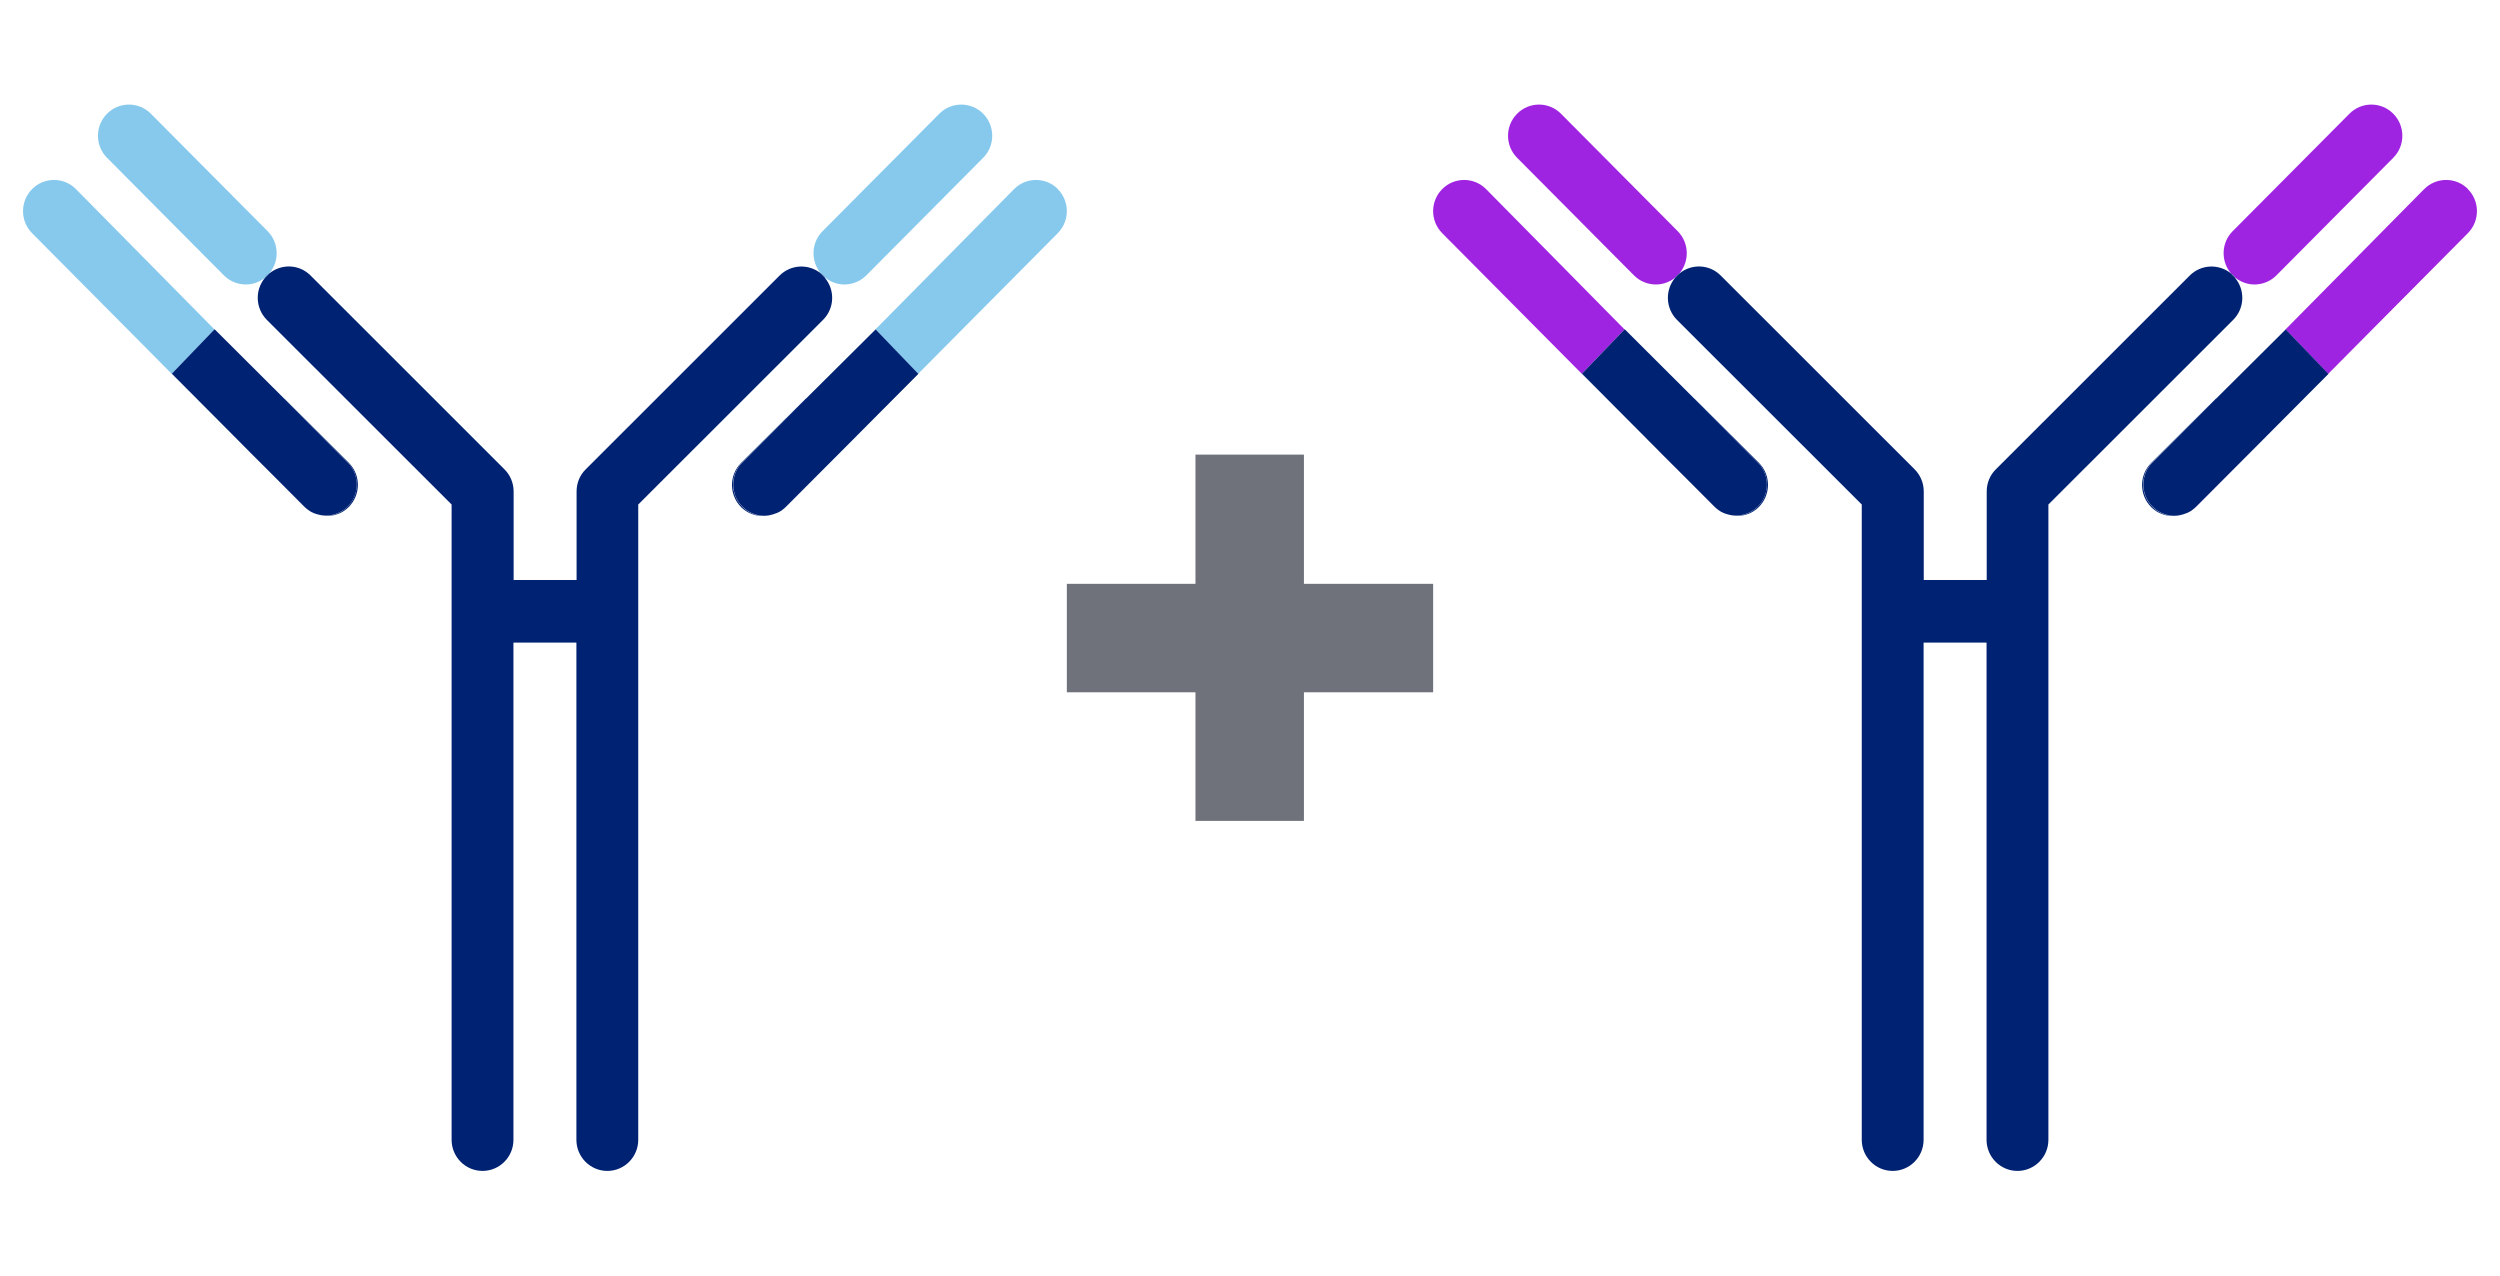
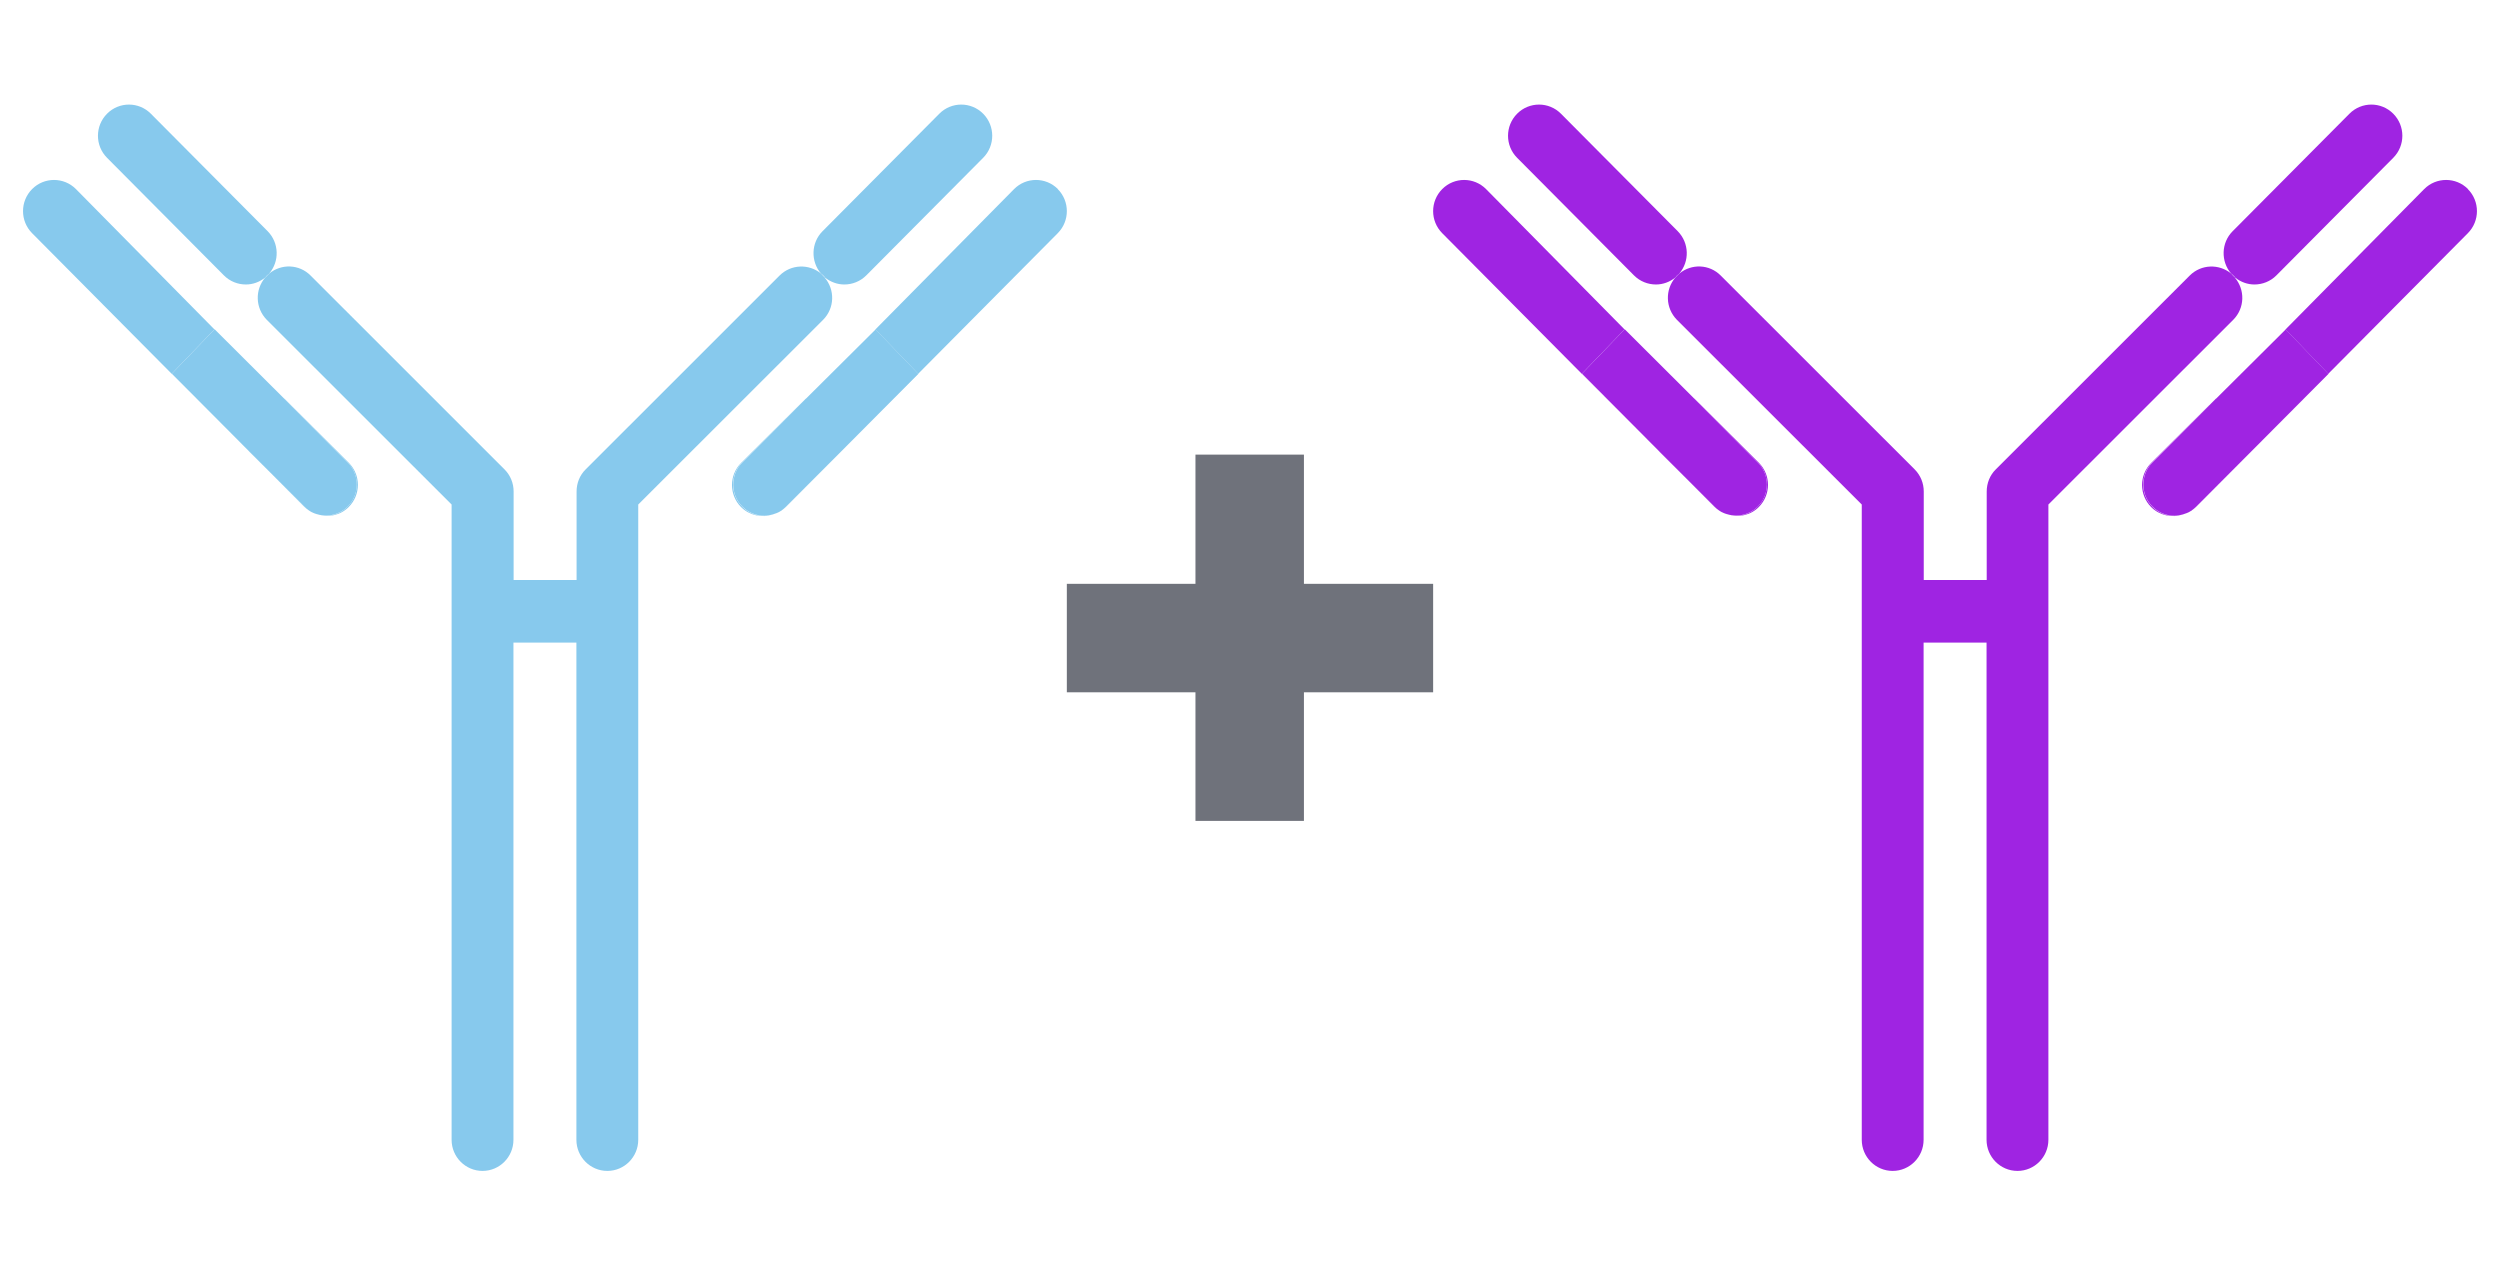
<svg xmlns="http://www.w3.org/2000/svg" width="98" height="50" viewBox="0 0 98 50" fill="none">
  <path d="M10.55 10.725C10.962 10.247 10.944 9.524 10.494 9.065L5.914 4.458C5.439 3.98 4.671 3.98 4.196 4.458C3.721 4.936 3.721 5.709 4.196 6.186L8.776 10.794C9.013 11.033 9.325 11.152 9.638 11.152C9.907 11.152 10.175 11.058 10.4 10.876C10.419 10.851 10.438 10.825 10.456 10.806C10.488 10.775 10.519 10.756 10.55 10.731" fill="#87C9ED" />
-   <path d="M9.774 17.702L11.917 19.858C11.98 19.921 12.049 19.978 12.117 20.022C12.055 19.978 11.999 19.934 11.949 19.883L9.774 17.708V17.702Z" fill="#002273" />
+   <path d="M9.774 17.702L11.917 19.858C11.98 19.921 12.049 19.978 12.117 20.022C12.055 19.978 11.999 19.934 11.949 19.883L9.774 17.708V17.702Z" fill="#87C9ED" />
  <path d="M2.977 7.412C2.502 6.935 1.733 6.935 1.258 7.412C0.784 7.89 0.784 8.663 1.258 9.141L6.732 14.654L8.406 12.913L2.977 7.412Z" fill="#87C9ED" />
-   <path d="M10.549 10.725C10.518 10.75 10.481 10.775 10.456 10.8C10.437 10.826 10.418 10.845 10.399 10.87C10.431 10.845 10.468 10.819 10.493 10.794C10.512 10.775 10.531 10.75 10.549 10.725Z" fill="#002273" />
-   <path d="M6.732 14.654L9.775 17.702L6.732 14.648V14.654Z" fill="#002273" />
-   <path d="M11.143 15.628L13.629 18.13C14.104 18.607 14.104 19.381 13.629 19.858C13.392 20.097 13.079 20.216 12.767 20.216C12.655 20.216 12.542 20.198 12.436 20.166C12.861 20.298 13.342 20.21 13.673 19.871C14.148 19.393 14.148 18.62 13.673 18.142L11.143 15.622V15.628Z" fill="#002273" />
-   <path d="M13.629 19.858C14.104 19.381 14.104 18.608 13.629 18.13L11.142 15.628L8.412 12.906L6.737 14.647L9.774 17.702L11.948 19.877C11.998 19.927 12.06 19.978 12.117 20.015C12.217 20.085 12.329 20.129 12.442 20.16C12.548 20.192 12.66 20.21 12.773 20.21C13.085 20.21 13.391 20.091 13.635 19.852" fill="#002273" />
-   <path d="M12.443 20.166C12.331 20.128 12.218 20.091 12.118 20.021C12.218 20.084 12.331 20.135 12.443 20.166Z" fill="#002273" />
+   <path d="M10.549 10.725C10.518 10.75 10.481 10.775 10.456 10.8C10.437 10.826 10.418 10.845 10.399 10.87C10.431 10.845 10.468 10.819 10.493 10.794C10.512 10.775 10.531 10.75 10.549 10.725Z" fill="#87C9ED" />
+   <path d="M6.732 14.654L9.775 17.702L6.732 14.648V14.654Z" fill="#87C9ED" />
+   <path d="M11.143 15.628L13.629 18.13C14.104 18.607 14.104 19.381 13.629 19.858C13.392 20.097 13.079 20.216 12.767 20.216C12.655 20.216 12.542 20.198 12.436 20.166C12.861 20.298 13.342 20.21 13.673 19.871C14.148 19.393 14.148 18.62 13.673 18.142L11.143 15.622V15.628Z" fill="#87C9ED" />
+   <path d="M13.629 19.858C14.104 19.381 14.104 18.608 13.629 18.13L11.142 15.628L8.412 12.906L6.737 14.647L9.774 17.702L11.948 19.877C11.998 19.927 12.06 19.978 12.117 20.015C12.217 20.085 12.329 20.129 12.442 20.16C12.548 20.192 12.66 20.21 12.773 20.21C13.085 20.21 13.391 20.091 13.635 19.852" fill="#87C9ED" />
+   <path d="M12.443 20.166C12.331 20.128 12.218 20.091 12.118 20.021C12.218 20.084 12.331 20.135 12.443 20.166Z" fill="#87C9ED" />
  <path d="M32.335 10.876C32.56 11.058 32.829 11.152 33.098 11.152C33.41 11.152 33.722 11.033 33.96 10.794L38.54 6.186C39.014 5.709 39.014 4.936 38.54 4.458C38.065 3.98 37.296 3.98 36.821 4.458L32.242 9.065C31.792 9.518 31.773 10.247 32.185 10.725C32.217 10.75 32.254 10.775 32.279 10.8C32.304 10.819 32.317 10.844 32.335 10.869" fill="#87C9ED" />
-   <path d="M30.611 20.022C30.68 19.978 30.749 19.921 30.811 19.858L32.954 17.702L30.78 19.877C30.73 19.934 30.668 19.978 30.611 20.015" fill="#002273" />
+   <path d="M30.611 20.022C30.68 19.978 30.749 19.921 30.811 19.858L32.954 17.702L30.78 19.877C30.73 19.934 30.668 19.978 30.611 20.015" fill="#87C9ED" />
  <path d="M41.47 7.412C40.995 6.935 40.227 6.935 39.752 7.412L34.316 12.913L35.991 14.654L41.464 9.141C41.939 8.663 41.939 7.89 41.464 7.412" fill="#87C9ED" />
-   <path d="M32.336 10.876C32.304 10.851 32.267 10.826 32.242 10.794C32.223 10.775 32.205 10.75 32.186 10.725C31.711 10.335 31.011 10.354 30.561 10.8L22.958 18.4C22.726 18.626 22.602 18.941 22.602 19.267V22.737H20.134V19.267C20.134 18.941 20.009 18.633 19.777 18.4L12.174 10.8C11.73 10.354 11.03 10.329 10.549 10.725C10.53 10.75 10.512 10.775 10.493 10.794C10.462 10.826 10.431 10.845 10.399 10.876C9.987 11.354 10.006 12.076 10.456 12.535L17.703 19.777V44.681C17.703 45.353 18.247 45.9 18.915 45.9C19.584 45.9 20.127 45.353 20.127 44.681V25.189H22.595V44.681C22.595 45.353 23.139 45.9 23.807 45.9C24.476 45.9 25.019 45.353 25.019 44.681V19.777L32.267 12.535C32.723 12.076 32.736 11.354 32.323 10.876" fill="#002273" />
-   <path d="M32.337 10.876C32.337 10.876 32.299 10.825 32.28 10.806C32.249 10.775 32.218 10.756 32.187 10.731C32.205 10.756 32.224 10.781 32.243 10.8C32.274 10.832 32.305 10.85 32.337 10.882" fill="#002273" />
-   <path d="M35.997 14.654L35.991 14.648L32.954 17.702L35.997 14.654Z" fill="#002273" />
-   <path d="M29.093 19.858C28.618 19.381 28.618 18.607 29.093 18.13L31.58 15.628L29.049 18.148C28.575 18.626 28.575 19.399 29.049 19.877C29.381 20.21 29.862 20.305 30.287 20.173C30.18 20.204 30.068 20.223 29.955 20.223C29.643 20.223 29.337 20.103 29.093 19.865" fill="#002273" />
-   <path d="M31.587 15.628L29.1 18.13C28.625 18.608 28.625 19.381 29.1 19.858C29.338 20.097 29.65 20.217 29.962 20.217C30.075 20.217 30.187 20.198 30.294 20.166C30.406 20.129 30.518 20.091 30.619 20.022C30.681 19.978 30.737 19.934 30.787 19.884L32.962 17.709L35.998 14.654L34.324 12.913L31.593 15.628H31.587Z" fill="#002273" />
-   <path d="M30.611 20.021C30.511 20.091 30.399 20.135 30.286 20.166C30.399 20.135 30.511 20.084 30.611 20.021Z" fill="#002273" />
+   <path d="M32.336 10.876C32.304 10.851 32.267 10.826 32.242 10.794C32.223 10.775 32.205 10.75 32.186 10.725C31.711 10.335 31.011 10.354 30.561 10.8L22.958 18.4C22.726 18.626 22.602 18.941 22.602 19.267V22.737H20.134V19.267C20.134 18.941 20.009 18.633 19.777 18.4L12.174 10.8C11.73 10.354 11.03 10.329 10.549 10.725C10.53 10.75 10.512 10.775 10.493 10.794C10.462 10.826 10.431 10.845 10.399 10.876C9.987 11.354 10.006 12.076 10.456 12.535L17.703 19.777V44.681C17.703 45.353 18.247 45.9 18.915 45.9C19.584 45.9 20.127 45.353 20.127 44.681V25.189H22.595V44.681C22.595 45.353 23.139 45.9 23.807 45.9C24.476 45.9 25.019 45.353 25.019 44.681V19.777L32.267 12.535C32.723 12.076 32.736 11.354 32.323 10.876" fill="#87C9ED" />
+   <path d="M32.337 10.876C32.337 10.876 32.299 10.825 32.28 10.806C32.249 10.775 32.218 10.756 32.187 10.731C32.205 10.756 32.224 10.781 32.243 10.8C32.274 10.832 32.305 10.85 32.337 10.882" fill="#87C9ED" />
+   <path d="M35.997 14.654L35.991 14.648L32.954 17.702L35.997 14.654Z" fill="#87C9ED" />
+   <path d="M29.093 19.858C28.618 19.381 28.618 18.607 29.093 18.13L31.58 15.628L29.049 18.148C28.575 18.626 28.575 19.399 29.049 19.877C29.381 20.21 29.862 20.305 30.287 20.173C30.18 20.204 30.068 20.223 29.955 20.223C29.643 20.223 29.337 20.103 29.093 19.865" fill="#87C9ED" />
+   <path d="M31.587 15.628L29.1 18.13C28.625 18.608 28.625 19.381 29.1 19.858C29.338 20.097 29.65 20.217 29.962 20.217C30.075 20.217 30.187 20.198 30.294 20.166C30.406 20.129 30.518 20.091 30.619 20.022C30.681 19.978 30.737 19.934 30.787 19.884L32.962 17.709L35.998 14.654L34.324 12.913L31.593 15.628H31.587Z" fill="#87C9ED" />
+   <path d="M30.611 20.021C30.511 20.091 30.399 20.135 30.286 20.166C30.399 20.135 30.511 20.084 30.611 20.021Z" fill="#87C9ED" />
  <path d="M41.82 22.886H46.862V17.821H51.114V22.886H56.179V27.138H51.114V32.179H46.862V27.138H41.82V22.886Z" fill="#6F727B" />
  <path d="M65.826 10.725C66.238 10.247 66.219 9.524 65.769 9.065L61.19 4.458C60.715 3.98 59.946 3.98 59.471 4.458C58.996 4.936 58.996 5.709 59.471 6.186L64.051 10.794C64.288 11.033 64.601 11.152 64.913 11.152C65.182 11.152 65.451 11.058 65.675 10.876C65.694 10.851 65.713 10.825 65.732 10.806C65.763 10.775 65.794 10.756 65.826 10.731" fill="#9F24E2" />
  <path d="M65.051 17.702L67.194 19.858C67.256 19.921 67.325 19.978 67.394 20.022C67.331 19.978 67.275 19.934 67.225 19.883L65.051 17.708V17.702Z" fill="#9F24E2" />
  <path d="M58.253 7.412C57.778 6.935 57.01 6.935 56.535 7.412C56.06 7.89 56.06 8.663 56.535 9.141L62.008 14.654L63.682 12.913L58.253 7.412Z" fill="#9F24E2" />
-   <path d="M65.826 10.725C65.794 10.75 65.757 10.775 65.732 10.8C65.713 10.826 65.695 10.845 65.676 10.87C65.707 10.845 65.745 10.819 65.769 10.794C65.788 10.775 65.807 10.75 65.826 10.725Z" fill="#002273" />
-   <path d="M62.009 14.654L65.052 17.702L62.009 14.648V14.654Z" fill="#002273" />
-   <path d="M66.419 15.628L68.906 18.13C69.38 18.607 69.38 19.381 68.906 19.858C68.668 20.097 68.356 20.216 68.043 20.216C67.931 20.216 67.819 20.198 67.712 20.166C68.137 20.298 68.618 20.21 68.949 19.871C69.424 19.393 69.424 18.62 68.949 18.142L66.419 15.622V15.628Z" fill="#002273" />
-   <path d="M68.905 19.858C69.38 19.381 69.38 18.608 68.905 18.13L66.418 15.628L63.688 12.906L62.014 14.647L65.05 17.702L67.224 19.877C67.274 19.927 67.337 19.978 67.393 20.015C67.493 20.085 67.606 20.129 67.718 20.16C67.824 20.192 67.937 20.21 68.049 20.21C68.362 20.21 68.668 20.091 68.911 19.852" fill="#002273" />
-   <path d="M67.719 20.166C67.607 20.128 67.495 20.091 67.394 20.021C67.495 20.084 67.607 20.135 67.719 20.166Z" fill="#002273" />
+   <path d="M65.826 10.725C65.794 10.75 65.757 10.775 65.732 10.8C65.713 10.826 65.695 10.845 65.676 10.87C65.707 10.845 65.745 10.819 65.769 10.794C65.788 10.775 65.807 10.75 65.826 10.725Z" fill="#9F24E2" />
+   <path d="M62.009 14.654L65.052 17.702L62.009 14.648V14.654Z" fill="#9F24E2" />
+   <path d="M66.419 15.628L68.906 18.13C69.38 18.607 69.38 19.381 68.906 19.858C68.668 20.097 68.356 20.216 68.043 20.216C67.931 20.216 67.819 20.198 67.712 20.166C68.137 20.298 68.618 20.21 68.949 19.871C69.424 19.393 69.424 18.62 68.949 18.142L66.419 15.622V15.628Z" fill="#9F24E2" />
+   <path d="M68.905 19.858C69.38 19.381 69.38 18.608 68.905 18.13L66.418 15.628L63.688 12.906L62.014 14.647L65.05 17.702L67.224 19.877C67.274 19.927 67.337 19.978 67.393 20.015C67.493 20.085 67.606 20.129 67.718 20.16C67.824 20.192 67.937 20.21 68.049 20.21C68.362 20.21 68.668 20.091 68.911 19.852" fill="#9F24E2" />
+   <path d="M67.719 20.166C67.607 20.128 67.495 20.091 67.394 20.021C67.495 20.084 67.607 20.135 67.719 20.166Z" fill="#9F24E2" />
  <path d="M87.612 10.876C87.837 11.058 88.105 11.152 88.374 11.152C88.686 11.152 88.999 11.033 89.236 10.794L93.816 6.186C94.291 5.709 94.291 4.936 93.816 4.458C93.341 3.98 92.573 3.98 92.098 4.458L87.518 9.065C87.068 9.518 87.049 10.247 87.462 10.725C87.493 10.75 87.531 10.775 87.556 10.8C87.581 10.819 87.593 10.844 87.612 10.869" fill="#9F24E2" />
  <path d="M85.889 20.022C85.957 19.978 86.026 19.921 86.089 19.858L88.232 17.702L86.057 19.877C86.007 19.934 85.945 19.978 85.889 20.015" fill="#9F24E2" />
  <path d="M96.747 7.412C96.272 6.935 95.503 6.935 95.028 7.412L89.593 12.913L91.267 14.654L96.74 9.141C97.215 8.663 97.215 7.89 96.74 7.412" fill="#9F24E2" />
-   <path d="M87.613 10.876C87.582 10.851 87.544 10.826 87.519 10.794C87.501 10.775 87.482 10.75 87.463 10.725C86.988 10.335 86.288 10.354 85.839 10.8L78.235 18.4C78.004 18.626 77.879 18.941 77.879 19.267V22.737H75.411V19.267C75.411 18.941 75.286 18.633 75.055 18.4L67.451 10.8C67.007 10.354 66.308 10.329 65.827 10.725C65.808 10.75 65.789 10.775 65.77 10.794C65.739 10.826 65.708 10.845 65.677 10.876C65.264 11.354 65.283 12.076 65.733 12.535L72.981 19.777V44.681C72.981 45.353 73.524 45.9 74.193 45.9C74.861 45.9 75.405 45.353 75.405 44.681V25.189H77.873V44.681C77.873 45.353 78.416 45.9 79.085 45.9C79.753 45.9 80.297 45.353 80.297 44.681V19.777L87.544 12.535C88 12.076 88.013 11.354 87.601 10.876" fill="#002273" />
-   <path d="M87.613 10.876C87.613 10.876 87.575 10.825 87.557 10.806C87.525 10.775 87.494 10.756 87.463 10.731C87.482 10.756 87.5 10.781 87.519 10.8C87.55 10.832 87.582 10.85 87.613 10.882" fill="#002273" />
-   <path d="M91.273 14.654L91.267 14.648L88.231 17.702L91.273 14.654Z" fill="#002273" />
-   <path d="M84.369 19.858C83.894 19.381 83.894 18.607 84.369 18.13L86.855 15.628L84.325 18.148C83.85 18.626 83.85 19.399 84.325 19.877C84.656 20.21 85.137 20.305 85.562 20.173C85.456 20.204 85.343 20.223 85.231 20.223C84.918 20.223 84.612 20.103 84.369 19.865" fill="#002273" />
-   <path d="M86.863 15.628L84.377 18.13C83.902 18.608 83.902 19.381 84.377 19.858C84.614 20.097 84.927 20.217 85.239 20.217C85.351 20.217 85.464 20.198 85.57 20.166C85.682 20.129 85.795 20.091 85.895 20.022C85.957 19.978 86.014 19.934 86.064 19.884L88.238 17.709L91.274 14.654L89.6 12.913L86.87 15.628H86.863Z" fill="#002273" />
-   <path d="M85.887 20.021C85.787 20.091 85.675 20.135 85.562 20.166C85.675 20.135 85.787 20.084 85.887 20.021Z" fill="#002273" />
+   <path d="M87.613 10.876C87.582 10.851 87.544 10.826 87.519 10.794C87.501 10.775 87.482 10.75 87.463 10.725C86.988 10.335 86.288 10.354 85.839 10.8L78.235 18.4C78.004 18.626 77.879 18.941 77.879 19.267V22.737H75.411V19.267C75.411 18.941 75.286 18.633 75.055 18.4L67.451 10.8C67.007 10.354 66.308 10.329 65.827 10.725C65.808 10.75 65.789 10.775 65.77 10.794C65.739 10.826 65.708 10.845 65.677 10.876C65.264 11.354 65.283 12.076 65.733 12.535L72.981 19.777V44.681C72.981 45.353 73.524 45.9 74.193 45.9C74.861 45.9 75.405 45.353 75.405 44.681V25.189H77.873V44.681C77.873 45.353 78.416 45.9 79.085 45.9C79.753 45.9 80.297 45.353 80.297 44.681V19.777L87.544 12.535C88 12.076 88.013 11.354 87.601 10.876" fill="#9F24E2" />
+   <path d="M87.613 10.876C87.613 10.876 87.575 10.825 87.557 10.806C87.525 10.775 87.494 10.756 87.463 10.731C87.482 10.756 87.5 10.781 87.519 10.8C87.55 10.832 87.582 10.85 87.613 10.882" fill="#9F24E2" />
+   <path d="M91.273 14.654L91.267 14.648L88.231 17.702L91.273 14.654Z" fill="#9F24E2" />
+   <path d="M84.369 19.858C83.894 19.381 83.894 18.607 84.369 18.13L86.855 15.628L84.325 18.148C83.85 18.626 83.85 19.399 84.325 19.877C84.656 20.21 85.137 20.305 85.562 20.173C85.456 20.204 85.343 20.223 85.231 20.223C84.918 20.223 84.612 20.103 84.369 19.865" fill="#9F24E2" />
+   <path d="M86.863 15.628L84.377 18.13C83.902 18.608 83.902 19.381 84.377 19.858C84.614 20.097 84.927 20.217 85.239 20.217C85.351 20.217 85.464 20.198 85.57 20.166C85.682 20.129 85.795 20.091 85.895 20.022C85.957 19.978 86.014 19.934 86.064 19.884L88.238 17.709L91.274 14.654L89.6 12.913L86.87 15.628H86.863Z" fill="#9F24E2" />
+   <path d="M85.887 20.021C85.787 20.091 85.675 20.135 85.562 20.166C85.675 20.135 85.787 20.084 85.887 20.021Z" fill="#9F24E2" />
</svg>
